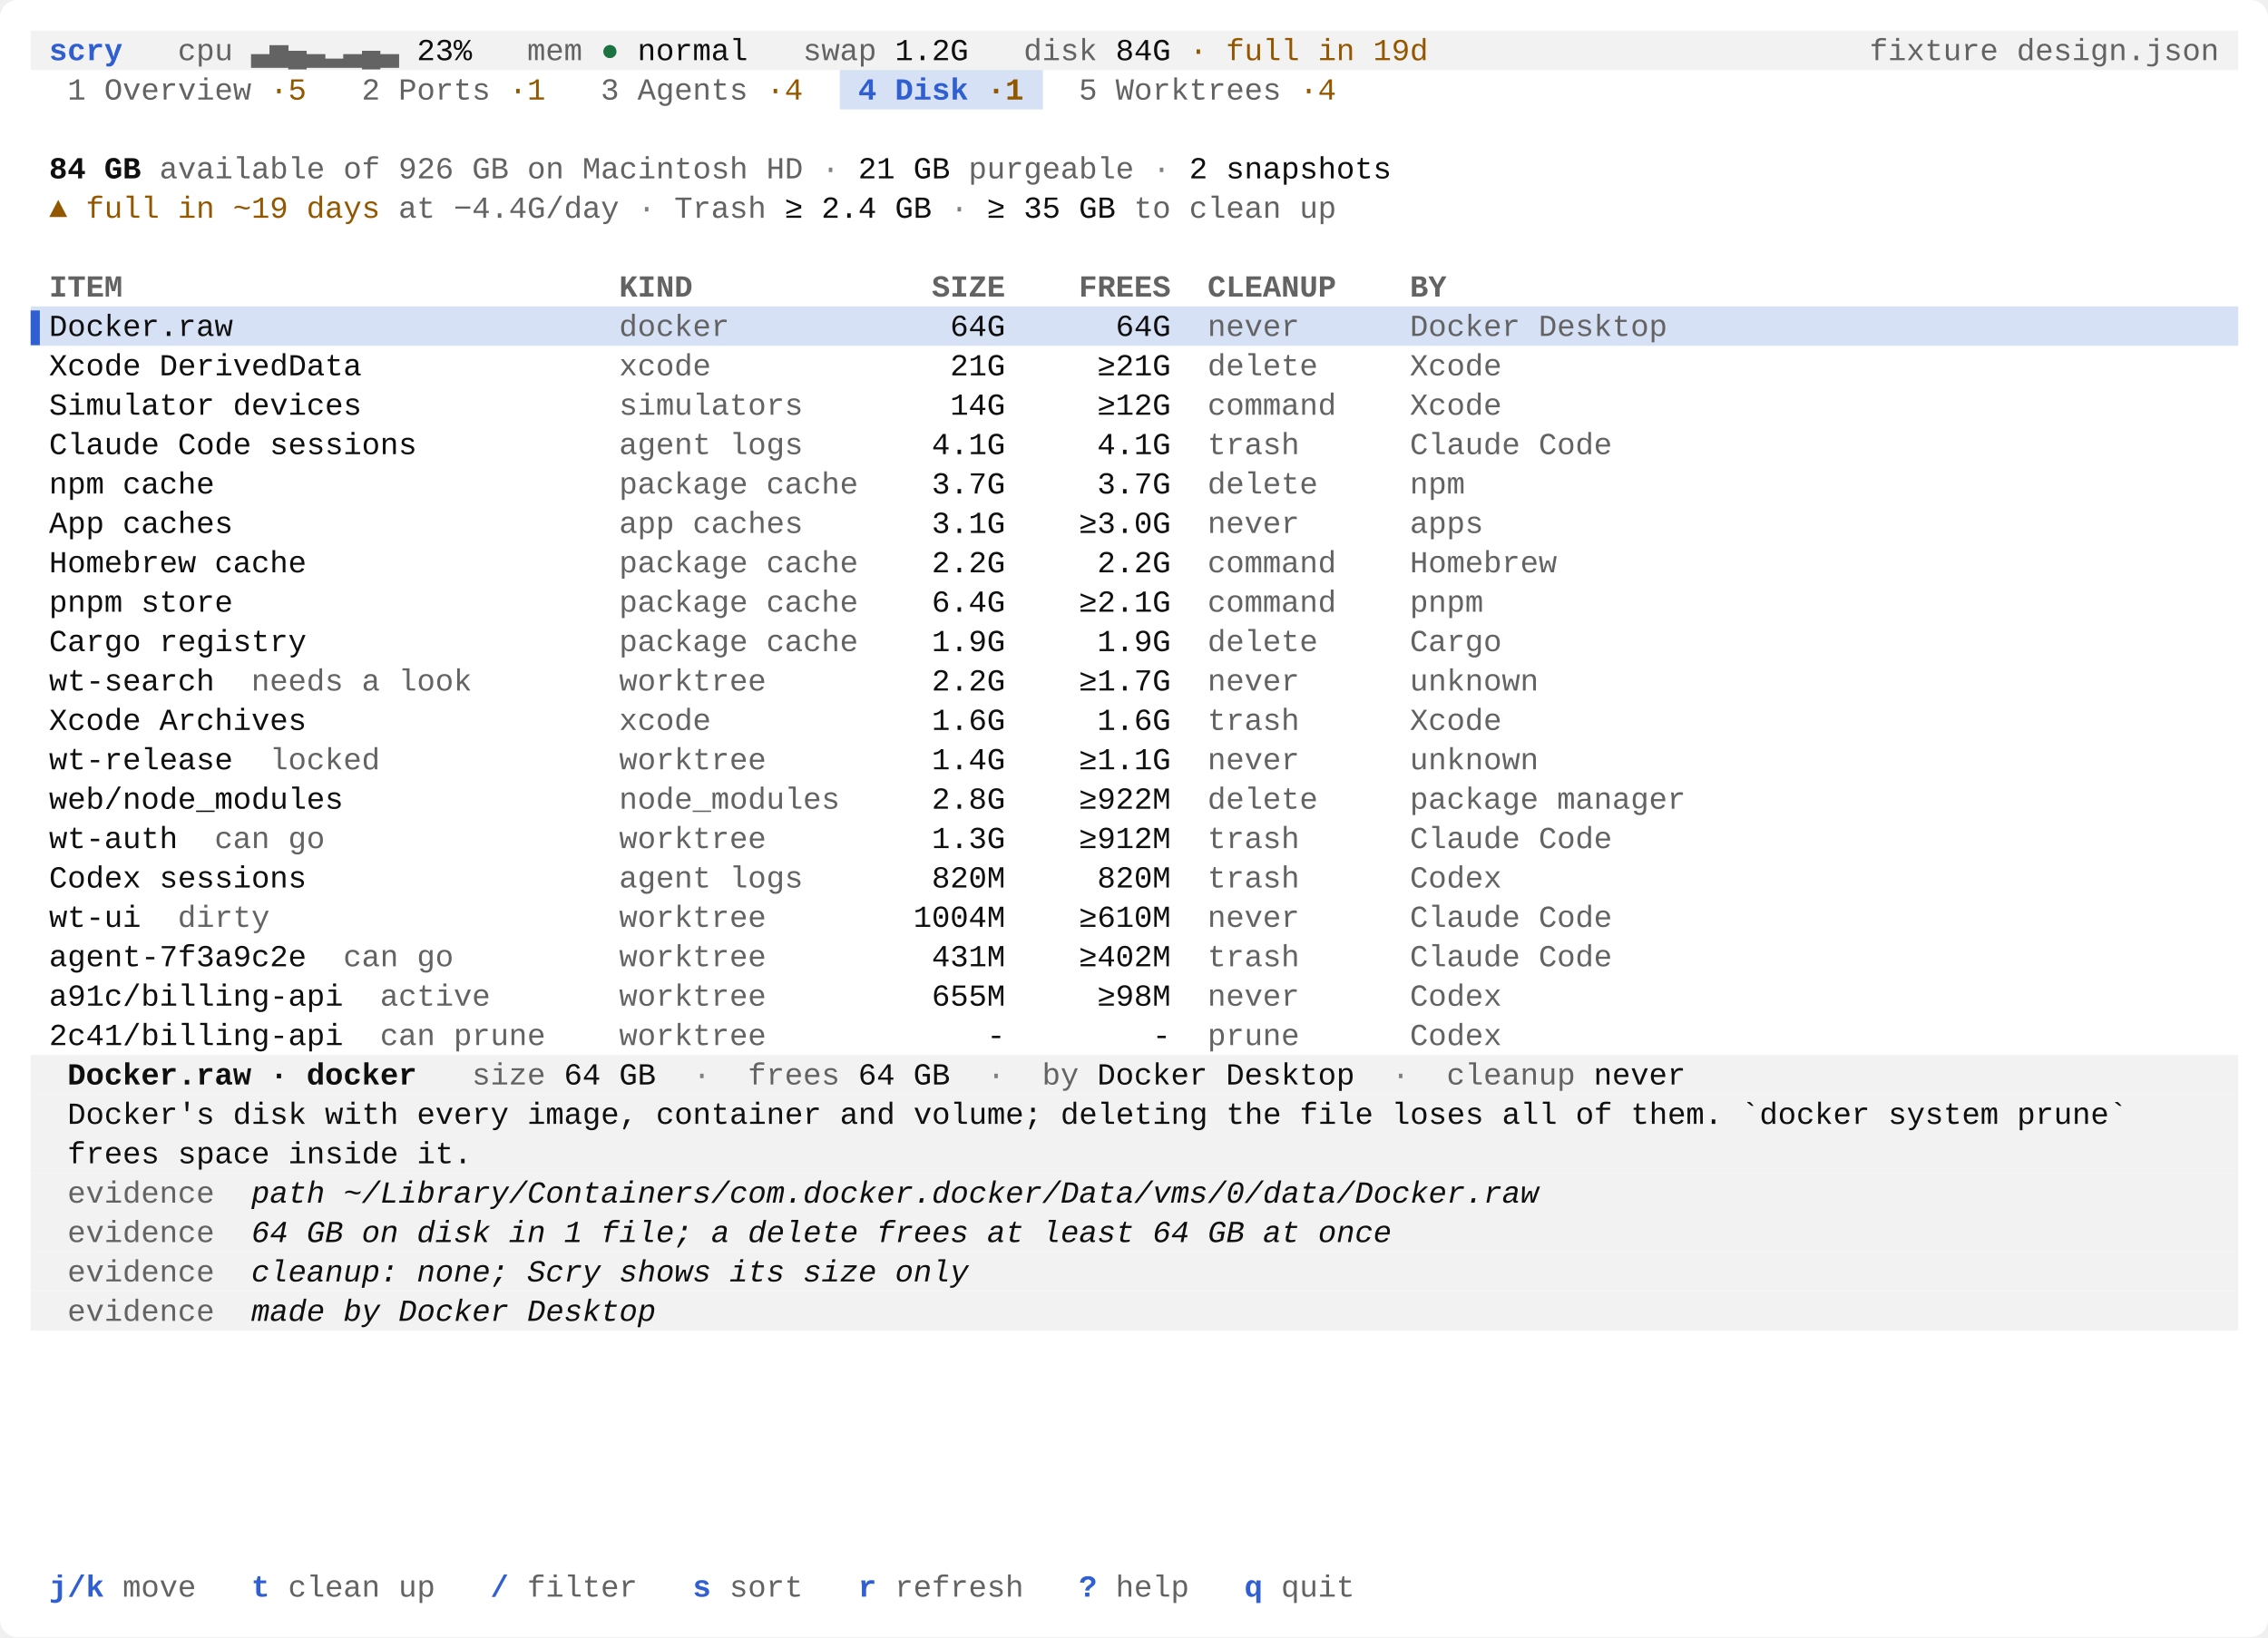
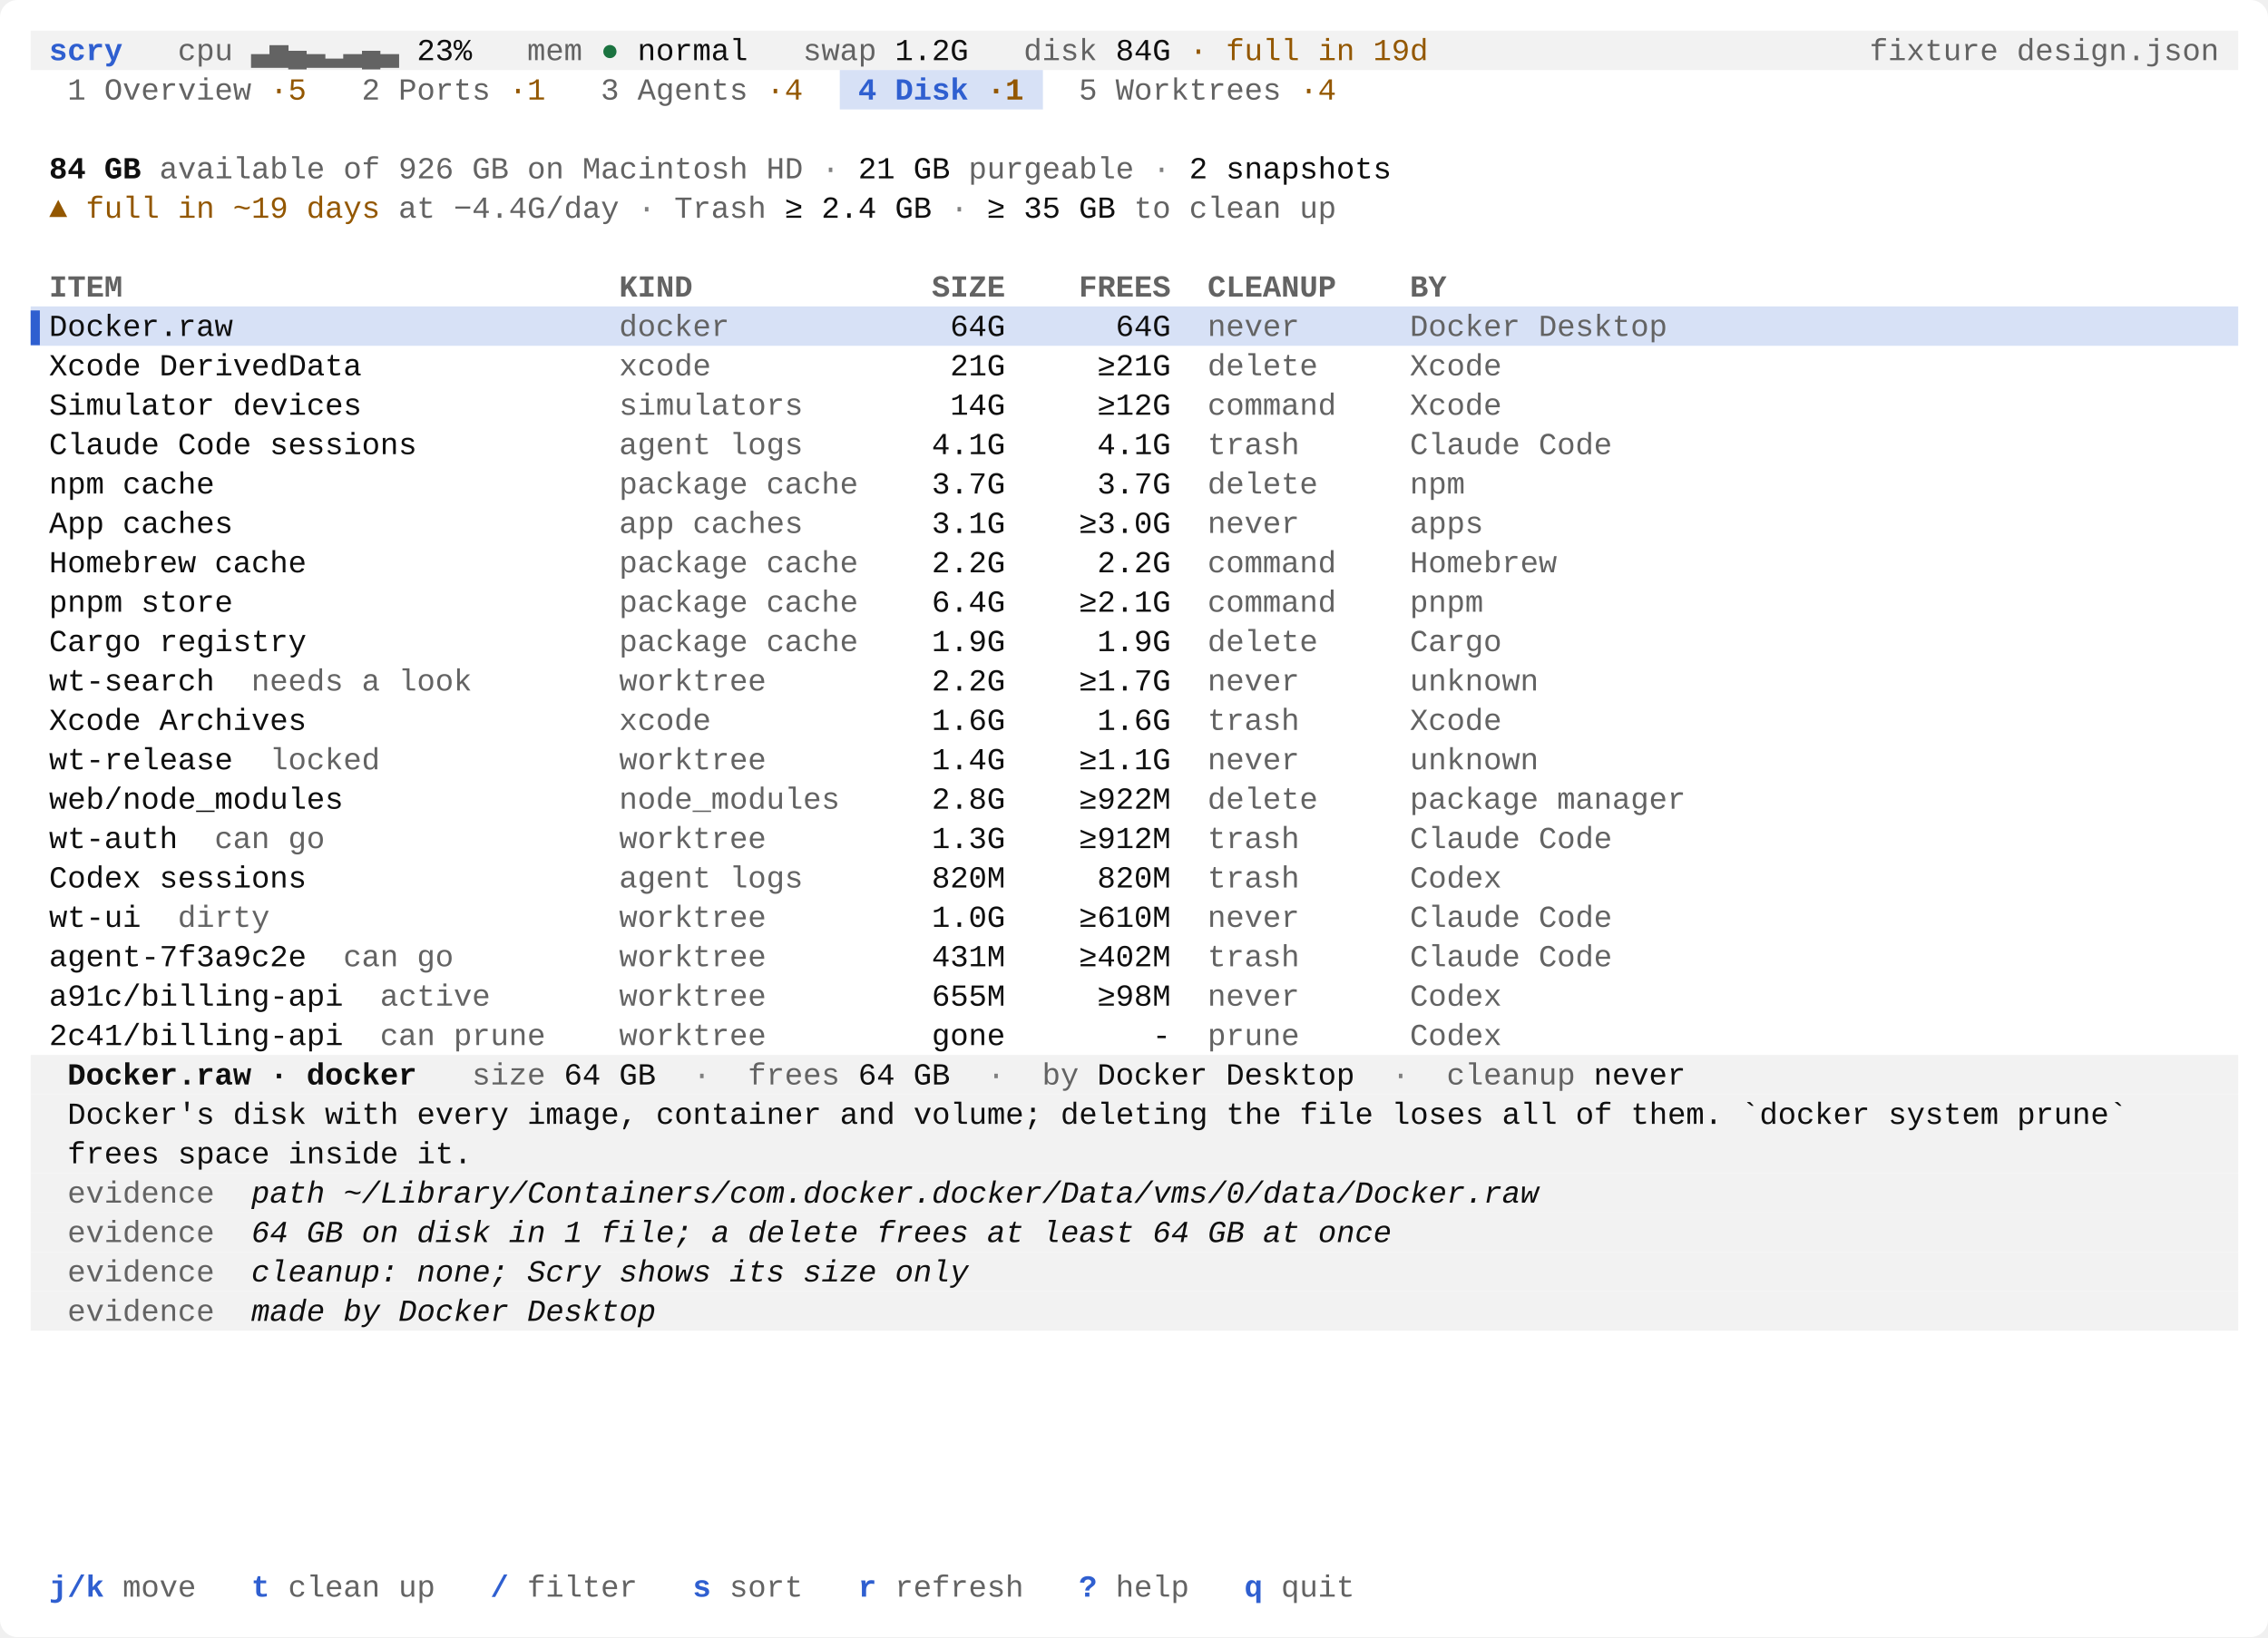
<svg xmlns="http://www.w3.org/2000/svg" width="1036" height="748" viewBox="0 0 1036 748">
  <style>text{font-family:ui-monospace,SFMono-Regular,"SF Mono",Menlo,Consolas,"Liberation Mono","DejaVu Sans Mono",monospace;font-size:14px;white-space:pre}</style>
  <rect width="1036" height="748" rx="8" fill="#ffffff" />
  <g transform="translate(14 14)">
    <rect x="0.0" y="0" width="1008.4" height="18" fill="#f2f2f2" />
    <text x="8.4" y="13.5" fill="#2f5fd0" textLength="33.6" lengthAdjust="spacingAndGlyphs" xml:space="preserve" font-weight="700">scry</text>
    <text x="67.2" y="13.5" fill="#636363" textLength="100.8" lengthAdjust="spacingAndGlyphs" xml:space="preserve">cpu ▃▅▄▃▂▃▄▃</text>
    <text x="176.4" y="13.5" fill="#0f0f0f" textLength="25.2" lengthAdjust="spacingAndGlyphs" xml:space="preserve">23%</text>
    <text x="226.8" y="13.5" fill="#636363" textLength="25.2" lengthAdjust="spacingAndGlyphs" xml:space="preserve">mem</text>
    <text x="260.4" y="13.5" fill="#1b7340" textLength="8.4" lengthAdjust="spacingAndGlyphs" xml:space="preserve">●</text>
    <text x="277.2" y="13.5" fill="#0f0f0f" textLength="50.4" lengthAdjust="spacingAndGlyphs" xml:space="preserve">normal</text>
    <text x="352.8" y="13.5" fill="#636363" textLength="33.6" lengthAdjust="spacingAndGlyphs" xml:space="preserve">swap</text>
    <text x="394.8" y="13.5" fill="#0f0f0f" textLength="33.6" lengthAdjust="spacingAndGlyphs" xml:space="preserve">1.2G</text>
    <text x="453.6" y="13.5" fill="#636363" textLength="33.6" lengthAdjust="spacingAndGlyphs" xml:space="preserve">disk</text>
    <text x="495.6" y="13.5" fill="#0f0f0f" textLength="25.2" lengthAdjust="spacingAndGlyphs" xml:space="preserve">84G</text>
    <text x="529.2" y="13.5" fill="#935700" textLength="109.2" lengthAdjust="spacingAndGlyphs" xml:space="preserve">· full in 19d</text>
    <text x="840.0" y="13.5" fill="#636363" textLength="159.6" lengthAdjust="spacingAndGlyphs" xml:space="preserve">fixture design.json</text>
    <rect x="369.6" y="18" width="92.8" height="18" fill="#d7e1f6" />
    <text x="16.8" y="31.5" fill="#636363" textLength="84.0" lengthAdjust="spacingAndGlyphs" xml:space="preserve">1 Overview</text>
    <text x="109.2" y="31.5" fill="#935700" textLength="16.8" lengthAdjust="spacingAndGlyphs" xml:space="preserve">·5</text>
    <text x="151.2" y="31.5" fill="#636363" textLength="58.8" lengthAdjust="spacingAndGlyphs" xml:space="preserve">2 Ports</text>
    <text x="218.4" y="31.5" fill="#935700" textLength="16.8" lengthAdjust="spacingAndGlyphs" xml:space="preserve">·1</text>
    <text x="260.4" y="31.5" fill="#636363" textLength="67.2" lengthAdjust="spacingAndGlyphs" xml:space="preserve">3 Agents</text>
    <text x="336.0" y="31.5" fill="#935700" textLength="16.8" lengthAdjust="spacingAndGlyphs" xml:space="preserve">·4</text>
    <text x="378.0" y="31.5" fill="#2f5fd0" textLength="50.4" lengthAdjust="spacingAndGlyphs" xml:space="preserve" font-weight="700">4 Disk</text>
    <text x="436.8" y="31.5" fill="#935700" textLength="16.8" lengthAdjust="spacingAndGlyphs" xml:space="preserve" font-weight="700">·1</text>
    <text x="478.8" y="31.5" fill="#636363" textLength="92.4" lengthAdjust="spacingAndGlyphs" xml:space="preserve">5 Worktrees</text>
    <text x="579.6" y="31.5" fill="#935700" textLength="16.8" lengthAdjust="spacingAndGlyphs" xml:space="preserve">·4</text>
    <text x="8.4" y="67.5" fill="#0f0f0f" textLength="42.0" lengthAdjust="spacingAndGlyphs" xml:space="preserve" font-weight="700">84 GB</text>
    <text x="58.8" y="67.5" fill="#636363" textLength="294.0" lengthAdjust="spacingAndGlyphs" xml:space="preserve">available of 926 GB on Macintosh HD</text>
    <text x="361.2" y="67.5" fill="#808080" textLength="8.4" lengthAdjust="spacingAndGlyphs" xml:space="preserve">·</text>
    <text x="378.0" y="67.5" fill="#0f0f0f" textLength="42.0" lengthAdjust="spacingAndGlyphs" xml:space="preserve">21 GB</text>
    <text x="428.4" y="67.5" fill="#636363" textLength="75.6" lengthAdjust="spacingAndGlyphs" xml:space="preserve">purgeable</text>
    <text x="512.4" y="67.5" fill="#808080" textLength="8.4" lengthAdjust="spacingAndGlyphs" xml:space="preserve">·</text>
    <text x="529.2" y="67.5" fill="#0f0f0f" textLength="92.4" lengthAdjust="spacingAndGlyphs" xml:space="preserve">2 snapshots</text>
    <text x="8.4" y="85.5" fill="#935700" textLength="151.2" lengthAdjust="spacingAndGlyphs" xml:space="preserve">▲ full in ~19 days</text>
    <text x="168.0" y="85.5" fill="#636363" textLength="100.8" lengthAdjust="spacingAndGlyphs" xml:space="preserve">at −4.4G/day</text>
    <text x="277.2" y="85.5" fill="#808080" textLength="8.4" lengthAdjust="spacingAndGlyphs" xml:space="preserve">·</text>
    <text x="294.0" y="85.5" fill="#636363" textLength="42.0" lengthAdjust="spacingAndGlyphs" xml:space="preserve">Trash</text>
    <text x="344.4" y="85.5" fill="#0f0f0f" textLength="67.2" lengthAdjust="spacingAndGlyphs" xml:space="preserve">≥ 2.4 GB</text>
    <text x="420.0" y="85.5" fill="#808080" textLength="8.4" lengthAdjust="spacingAndGlyphs" xml:space="preserve">·</text>
    <text x="436.8" y="85.5" fill="#0f0f0f" textLength="58.8" lengthAdjust="spacingAndGlyphs" xml:space="preserve">≥ 35 GB</text>
    <text x="504.0" y="85.5" fill="#636363" textLength="92.4" lengthAdjust="spacingAndGlyphs" xml:space="preserve">to clean up</text>
    <text x="8.4" y="121.5" fill="#636363" textLength="33.6" lengthAdjust="spacingAndGlyphs" xml:space="preserve" font-weight="700">ITEM</text>
    <text x="268.8" y="121.5" fill="#636363" textLength="33.6" lengthAdjust="spacingAndGlyphs" xml:space="preserve" font-weight="700">KIND</text>
    <text x="411.6" y="121.5" fill="#636363" textLength="33.6" lengthAdjust="spacingAndGlyphs" xml:space="preserve" font-weight="700">SIZE</text>
    <text x="478.8" y="121.5" fill="#636363" textLength="42.0" lengthAdjust="spacingAndGlyphs" xml:space="preserve" font-weight="700">FREES</text>
    <text x="537.6" y="121.5" fill="#636363" textLength="58.8" lengthAdjust="spacingAndGlyphs" xml:space="preserve" font-weight="700">CLEANUP</text>
    <text x="630.0" y="121.5" fill="#636363" textLength="16.8" lengthAdjust="spacingAndGlyphs" xml:space="preserve" font-weight="700">BY</text>
    <rect x="0.0" y="126" width="1008.4" height="18" fill="#d7e1f6" />
    <text x="0.0" y="139.5" fill="#2f5fd0" textLength="8.4" lengthAdjust="spacingAndGlyphs" xml:space="preserve">▌</text>
    <text x="8.4" y="139.5" fill="#0f0f0f" textLength="84.0" lengthAdjust="spacingAndGlyphs" xml:space="preserve">Docker.raw</text>
    <text x="268.8" y="139.5" fill="#636363" textLength="50.4" lengthAdjust="spacingAndGlyphs" xml:space="preserve">docker</text>
    <text x="420.0" y="139.5" fill="#0f0f0f" textLength="25.2" lengthAdjust="spacingAndGlyphs" xml:space="preserve">64G</text>
    <text x="495.6" y="139.5" fill="#0f0f0f" textLength="25.2" lengthAdjust="spacingAndGlyphs" xml:space="preserve">64G</text>
    <text x="537.6" y="139.5" fill="#636363" textLength="42.0" lengthAdjust="spacingAndGlyphs" xml:space="preserve">never</text>
    <text x="630.0" y="139.5" fill="#636363" textLength="117.6" lengthAdjust="spacingAndGlyphs" xml:space="preserve">Docker Desktop</text>
    <text x="8.4" y="157.5" fill="#0f0f0f" textLength="142.8" lengthAdjust="spacingAndGlyphs" xml:space="preserve">Xcode DerivedData</text>
    <text x="268.8" y="157.5" fill="#636363" textLength="42.0" lengthAdjust="spacingAndGlyphs" xml:space="preserve">xcode</text>
    <text x="420.0" y="157.5" fill="#0f0f0f" textLength="25.2" lengthAdjust="spacingAndGlyphs" xml:space="preserve">21G</text>
    <text x="487.2" y="157.5" fill="#0f0f0f" textLength="33.6" lengthAdjust="spacingAndGlyphs" xml:space="preserve">≥21G</text>
    <text x="537.6" y="157.5" fill="#636363" textLength="50.4" lengthAdjust="spacingAndGlyphs" xml:space="preserve">delete</text>
    <text x="630.0" y="157.5" fill="#636363" textLength="42.0" lengthAdjust="spacingAndGlyphs" xml:space="preserve">Xcode</text>
    <text x="8.4" y="175.5" fill="#0f0f0f" textLength="142.8" lengthAdjust="spacingAndGlyphs" xml:space="preserve">Simulator devices</text>
    <text x="268.8" y="175.5" fill="#636363" textLength="84.0" lengthAdjust="spacingAndGlyphs" xml:space="preserve">simulators</text>
    <text x="420.0" y="175.5" fill="#0f0f0f" textLength="25.2" lengthAdjust="spacingAndGlyphs" xml:space="preserve">14G</text>
    <text x="487.2" y="175.5" fill="#0f0f0f" textLength="33.6" lengthAdjust="spacingAndGlyphs" xml:space="preserve">≥12G</text>
    <text x="537.6" y="175.5" fill="#636363" textLength="58.8" lengthAdjust="spacingAndGlyphs" xml:space="preserve">command</text>
    <text x="630.0" y="175.5" fill="#636363" textLength="42.0" lengthAdjust="spacingAndGlyphs" xml:space="preserve">Xcode</text>
    <text x="8.4" y="193.5" fill="#0f0f0f" textLength="168.0" lengthAdjust="spacingAndGlyphs" xml:space="preserve">Claude Code sessions</text>
    <text x="268.8" y="193.5" fill="#636363" textLength="84.0" lengthAdjust="spacingAndGlyphs" xml:space="preserve">agent logs</text>
    <text x="411.6" y="193.5" fill="#0f0f0f" textLength="33.6" lengthAdjust="spacingAndGlyphs" xml:space="preserve">4.1G</text>
    <text x="487.2" y="193.5" fill="#0f0f0f" textLength="33.6" lengthAdjust="spacingAndGlyphs" xml:space="preserve">4.1G</text>
    <text x="537.6" y="193.5" fill="#636363" textLength="42.0" lengthAdjust="spacingAndGlyphs" xml:space="preserve">trash</text>
    <text x="630.0" y="193.5" fill="#636363" textLength="92.4" lengthAdjust="spacingAndGlyphs" xml:space="preserve">Claude Code</text>
    <text x="8.4" y="211.5" fill="#0f0f0f" textLength="75.6" lengthAdjust="spacingAndGlyphs" xml:space="preserve">npm cache</text>
    <text x="268.8" y="211.5" fill="#636363" textLength="109.2" lengthAdjust="spacingAndGlyphs" xml:space="preserve">package cache</text>
    <text x="411.6" y="211.5" fill="#0f0f0f" textLength="33.6" lengthAdjust="spacingAndGlyphs" xml:space="preserve">3.7G</text>
    <text x="487.2" y="211.5" fill="#0f0f0f" textLength="33.6" lengthAdjust="spacingAndGlyphs" xml:space="preserve">3.7G</text>
    <text x="537.6" y="211.5" fill="#636363" textLength="50.4" lengthAdjust="spacingAndGlyphs" xml:space="preserve">delete</text>
    <text x="630.0" y="211.5" fill="#636363" textLength="25.2" lengthAdjust="spacingAndGlyphs" xml:space="preserve">npm</text>
    <text x="8.4" y="229.5" fill="#0f0f0f" textLength="84.0" lengthAdjust="spacingAndGlyphs" xml:space="preserve">App caches</text>
    <text x="268.8" y="229.5" fill="#636363" textLength="84.0" lengthAdjust="spacingAndGlyphs" xml:space="preserve">app caches</text>
    <text x="411.6" y="229.5" fill="#0f0f0f" textLength="33.6" lengthAdjust="spacingAndGlyphs" xml:space="preserve">3.1G</text>
    <text x="478.8" y="229.5" fill="#0f0f0f" textLength="42.0" lengthAdjust="spacingAndGlyphs" xml:space="preserve">≥3.0G</text>
    <text x="537.6" y="229.5" fill="#636363" textLength="42.0" lengthAdjust="spacingAndGlyphs" xml:space="preserve">never</text>
    <text x="630.0" y="229.5" fill="#636363" textLength="33.6" lengthAdjust="spacingAndGlyphs" xml:space="preserve">apps</text>
    <text x="8.4" y="247.5" fill="#0f0f0f" textLength="117.6" lengthAdjust="spacingAndGlyphs" xml:space="preserve">Homebrew cache</text>
    <text x="268.8" y="247.5" fill="#636363" textLength="109.2" lengthAdjust="spacingAndGlyphs" xml:space="preserve">package cache</text>
    <text x="411.6" y="247.5" fill="#0f0f0f" textLength="33.6" lengthAdjust="spacingAndGlyphs" xml:space="preserve">2.2G</text>
    <text x="487.2" y="247.5" fill="#0f0f0f" textLength="33.6" lengthAdjust="spacingAndGlyphs" xml:space="preserve">2.2G</text>
    <text x="537.6" y="247.5" fill="#636363" textLength="58.8" lengthAdjust="spacingAndGlyphs" xml:space="preserve">command</text>
    <text x="630.0" y="247.5" fill="#636363" textLength="67.2" lengthAdjust="spacingAndGlyphs" xml:space="preserve">Homebrew</text>
    <text x="8.4" y="265.5" fill="#0f0f0f" textLength="84.0" lengthAdjust="spacingAndGlyphs" xml:space="preserve">pnpm store</text>
    <text x="268.8" y="265.5" fill="#636363" textLength="109.2" lengthAdjust="spacingAndGlyphs" xml:space="preserve">package cache</text>
    <text x="411.6" y="265.5" fill="#0f0f0f" textLength="33.6" lengthAdjust="spacingAndGlyphs" xml:space="preserve">6.4G</text>
    <text x="478.8" y="265.5" fill="#0f0f0f" textLength="42.0" lengthAdjust="spacingAndGlyphs" xml:space="preserve">≥2.1G</text>
    <text x="537.6" y="265.5" fill="#636363" textLength="58.8" lengthAdjust="spacingAndGlyphs" xml:space="preserve">command</text>
    <text x="630.0" y="265.5" fill="#636363" textLength="33.6" lengthAdjust="spacingAndGlyphs" xml:space="preserve">pnpm</text>
    <text x="8.4" y="283.5" fill="#0f0f0f" textLength="117.6" lengthAdjust="spacingAndGlyphs" xml:space="preserve">Cargo registry</text>
    <text x="268.8" y="283.5" fill="#636363" textLength="109.2" lengthAdjust="spacingAndGlyphs" xml:space="preserve">package cache</text>
    <text x="411.6" y="283.5" fill="#0f0f0f" textLength="33.6" lengthAdjust="spacingAndGlyphs" xml:space="preserve">1.9G</text>
    <text x="487.2" y="283.5" fill="#0f0f0f" textLength="33.6" lengthAdjust="spacingAndGlyphs" xml:space="preserve">1.9G</text>
    <text x="537.6" y="283.5" fill="#636363" textLength="50.4" lengthAdjust="spacingAndGlyphs" xml:space="preserve">delete</text>
    <text x="630.0" y="283.5" fill="#636363" textLength="42.0" lengthAdjust="spacingAndGlyphs" xml:space="preserve">Cargo</text>
    <text x="8.4" y="301.5" fill="#0f0f0f" textLength="75.6" lengthAdjust="spacingAndGlyphs" xml:space="preserve">wt-search</text>
    <text x="100.8" y="301.5" fill="#636363" textLength="100.8" lengthAdjust="spacingAndGlyphs" xml:space="preserve">needs a look</text>
    <text x="268.8" y="301.5" fill="#636363" textLength="67.2" lengthAdjust="spacingAndGlyphs" xml:space="preserve">worktree</text>
    <text x="411.6" y="301.5" fill="#0f0f0f" textLength="33.6" lengthAdjust="spacingAndGlyphs" xml:space="preserve">2.2G</text>
    <text x="478.8" y="301.5" fill="#0f0f0f" textLength="42.0" lengthAdjust="spacingAndGlyphs" xml:space="preserve">≥1.7G</text>
    <text x="537.6" y="301.5" fill="#636363" textLength="42.0" lengthAdjust="spacingAndGlyphs" xml:space="preserve">never</text>
    <text x="630.0" y="301.5" fill="#636363" textLength="58.8" lengthAdjust="spacingAndGlyphs" xml:space="preserve">unknown</text>
    <text x="8.4" y="319.5" fill="#0f0f0f" textLength="117.6" lengthAdjust="spacingAndGlyphs" xml:space="preserve">Xcode Archives</text>
    <text x="268.8" y="319.5" fill="#636363" textLength="42.0" lengthAdjust="spacingAndGlyphs" xml:space="preserve">xcode</text>
    <text x="411.6" y="319.5" fill="#0f0f0f" textLength="33.6" lengthAdjust="spacingAndGlyphs" xml:space="preserve">1.6G</text>
    <text x="487.2" y="319.5" fill="#0f0f0f" textLength="33.6" lengthAdjust="spacingAndGlyphs" xml:space="preserve">1.6G</text>
    <text x="537.6" y="319.5" fill="#636363" textLength="42.0" lengthAdjust="spacingAndGlyphs" xml:space="preserve">trash</text>
    <text x="630.0" y="319.5" fill="#636363" textLength="42.0" lengthAdjust="spacingAndGlyphs" xml:space="preserve">Xcode</text>
    <text x="8.4" y="337.5" fill="#0f0f0f" textLength="84.0" lengthAdjust="spacingAndGlyphs" xml:space="preserve">wt-release</text>
    <text x="109.2" y="337.5" fill="#636363" textLength="50.4" lengthAdjust="spacingAndGlyphs" xml:space="preserve">locked</text>
    <text x="268.8" y="337.5" fill="#636363" textLength="67.2" lengthAdjust="spacingAndGlyphs" xml:space="preserve">worktree</text>
    <text x="411.6" y="337.5" fill="#0f0f0f" textLength="33.6" lengthAdjust="spacingAndGlyphs" xml:space="preserve">1.4G</text>
    <text x="478.8" y="337.5" fill="#0f0f0f" textLength="42.0" lengthAdjust="spacingAndGlyphs" xml:space="preserve">≥1.1G</text>
    <text x="537.6" y="337.5" fill="#636363" textLength="42.0" lengthAdjust="spacingAndGlyphs" xml:space="preserve">never</text>
    <text x="630.0" y="337.5" fill="#636363" textLength="58.8" lengthAdjust="spacingAndGlyphs" xml:space="preserve">unknown</text>
    <text x="8.4" y="355.5" fill="#0f0f0f" textLength="134.4" lengthAdjust="spacingAndGlyphs" xml:space="preserve">web/node_modules</text>
    <text x="268.8" y="355.5" fill="#636363" textLength="100.8" lengthAdjust="spacingAndGlyphs" xml:space="preserve">node_modules</text>
    <text x="411.6" y="355.5" fill="#0f0f0f" textLength="33.6" lengthAdjust="spacingAndGlyphs" xml:space="preserve">2.8G</text>
    <text x="478.8" y="355.5" fill="#0f0f0f" textLength="42.0" lengthAdjust="spacingAndGlyphs" xml:space="preserve">≥922M</text>
    <text x="537.6" y="355.5" fill="#636363" textLength="50.4" lengthAdjust="spacingAndGlyphs" xml:space="preserve">delete</text>
    <text x="630.0" y="355.5" fill="#636363" textLength="126.0" lengthAdjust="spacingAndGlyphs" xml:space="preserve">package manager</text>
    <text x="8.4" y="373.5" fill="#0f0f0f" textLength="58.8" lengthAdjust="spacingAndGlyphs" xml:space="preserve">wt-auth</text>
    <text x="84.0" y="373.5" fill="#636363" textLength="50.4" lengthAdjust="spacingAndGlyphs" xml:space="preserve">can go</text>
    <text x="268.8" y="373.5" fill="#636363" textLength="67.2" lengthAdjust="spacingAndGlyphs" xml:space="preserve">worktree</text>
    <text x="411.6" y="373.5" fill="#0f0f0f" textLength="33.6" lengthAdjust="spacingAndGlyphs" xml:space="preserve">1.3G</text>
    <text x="478.8" y="373.5" fill="#0f0f0f" textLength="42.0" lengthAdjust="spacingAndGlyphs" xml:space="preserve">≥912M</text>
    <text x="537.6" y="373.5" fill="#636363" textLength="42.0" lengthAdjust="spacingAndGlyphs" xml:space="preserve">trash</text>
    <text x="630.0" y="373.5" fill="#636363" textLength="92.4" lengthAdjust="spacingAndGlyphs" xml:space="preserve">Claude Code</text>
    <text x="8.4" y="391.5" fill="#0f0f0f" textLength="117.6" lengthAdjust="spacingAndGlyphs" xml:space="preserve">Codex sessions</text>
    <text x="268.8" y="391.5" fill="#636363" textLength="84.0" lengthAdjust="spacingAndGlyphs" xml:space="preserve">agent logs</text>
    <text x="411.6" y="391.5" fill="#0f0f0f" textLength="33.6" lengthAdjust="spacingAndGlyphs" xml:space="preserve">820M</text>
    <text x="487.2" y="391.5" fill="#0f0f0f" textLength="33.6" lengthAdjust="spacingAndGlyphs" xml:space="preserve">820M</text>
    <text x="537.6" y="391.5" fill="#636363" textLength="42.0" lengthAdjust="spacingAndGlyphs" xml:space="preserve">trash</text>
    <text x="630.0" y="391.5" fill="#636363" textLength="42.0" lengthAdjust="spacingAndGlyphs" xml:space="preserve">Codex</text>
    <text x="8.4" y="409.5" fill="#0f0f0f" textLength="42.0" lengthAdjust="spacingAndGlyphs" xml:space="preserve">wt-ui</text>
    <text x="67.2" y="409.5" fill="#636363" textLength="42.0" lengthAdjust="spacingAndGlyphs" xml:space="preserve">dirty</text>
    <text x="268.8" y="409.5" fill="#636363" textLength="67.2" lengthAdjust="spacingAndGlyphs" xml:space="preserve">worktree</text>
-     <text x="403.2" y="409.5" fill="#0f0f0f" textLength="42.0" lengthAdjust="spacingAndGlyphs" xml:space="preserve">1004M</text>
+     <text x="411.6" y="409.5" fill="#0f0f0f" textLength="33.6" lengthAdjust="spacingAndGlyphs" xml:space="preserve">1.0G</text>
    <text x="478.8" y="409.5" fill="#0f0f0f" textLength="42.0" lengthAdjust="spacingAndGlyphs" xml:space="preserve">≥610M</text>
    <text x="537.6" y="409.5" fill="#636363" textLength="42.0" lengthAdjust="spacingAndGlyphs" xml:space="preserve">never</text>
    <text x="630.0" y="409.5" fill="#636363" textLength="92.4" lengthAdjust="spacingAndGlyphs" xml:space="preserve">Claude Code</text>
    <text x="8.4" y="427.5" fill="#0f0f0f" textLength="117.6" lengthAdjust="spacingAndGlyphs" xml:space="preserve">agent-7f3a9c2e</text>
    <text x="142.8" y="427.5" fill="#636363" textLength="50.4" lengthAdjust="spacingAndGlyphs" xml:space="preserve">can go</text>
    <text x="268.8" y="427.5" fill="#636363" textLength="67.2" lengthAdjust="spacingAndGlyphs" xml:space="preserve">worktree</text>
    <text x="411.6" y="427.5" fill="#0f0f0f" textLength="33.6" lengthAdjust="spacingAndGlyphs" xml:space="preserve">431M</text>
    <text x="478.8" y="427.5" fill="#0f0f0f" textLength="42.0" lengthAdjust="spacingAndGlyphs" xml:space="preserve">≥402M</text>
    <text x="537.6" y="427.5" fill="#636363" textLength="42.0" lengthAdjust="spacingAndGlyphs" xml:space="preserve">trash</text>
    <text x="630.0" y="427.5" fill="#636363" textLength="92.4" lengthAdjust="spacingAndGlyphs" xml:space="preserve">Claude Code</text>
    <text x="8.4" y="445.5" fill="#0f0f0f" textLength="134.4" lengthAdjust="spacingAndGlyphs" xml:space="preserve">a91c/billing-api</text>
    <text x="159.6" y="445.5" fill="#636363" textLength="50.4" lengthAdjust="spacingAndGlyphs" xml:space="preserve">active</text>
    <text x="268.8" y="445.5" fill="#636363" textLength="67.2" lengthAdjust="spacingAndGlyphs" xml:space="preserve">worktree</text>
    <text x="411.6" y="445.5" fill="#0f0f0f" textLength="33.6" lengthAdjust="spacingAndGlyphs" xml:space="preserve">655M</text>
    <text x="487.2" y="445.5" fill="#0f0f0f" textLength="33.6" lengthAdjust="spacingAndGlyphs" xml:space="preserve">≥98M</text>
    <text x="537.6" y="445.5" fill="#636363" textLength="42.0" lengthAdjust="spacingAndGlyphs" xml:space="preserve">never</text>
    <text x="630.0" y="445.5" fill="#636363" textLength="42.0" lengthAdjust="spacingAndGlyphs" xml:space="preserve">Codex</text>
    <text x="8.4" y="463.5" fill="#0f0f0f" textLength="134.4" lengthAdjust="spacingAndGlyphs" xml:space="preserve">2c41/billing-api</text>
    <text x="159.6" y="463.5" fill="#636363" textLength="75.6" lengthAdjust="spacingAndGlyphs" xml:space="preserve">can prune</text>
    <text x="268.8" y="463.5" fill="#636363" textLength="67.2" lengthAdjust="spacingAndGlyphs" xml:space="preserve">worktree</text>
-     <text x="436.8" y="463.5" fill="#0f0f0f" textLength="8.4" lengthAdjust="spacingAndGlyphs" xml:space="preserve">-</text>
+     <text x="411.6" y="463.5" fill="#0f0f0f" textLength="33.6" lengthAdjust="spacingAndGlyphs" xml:space="preserve">gone</text>
    <text x="512.4" y="463.5" fill="#0f0f0f" textLength="8.4" lengthAdjust="spacingAndGlyphs" xml:space="preserve">-</text>
    <text x="537.6" y="463.5" fill="#636363" textLength="42.0" lengthAdjust="spacingAndGlyphs" xml:space="preserve">prune</text>
    <text x="630.0" y="463.5" fill="#636363" textLength="42.0" lengthAdjust="spacingAndGlyphs" xml:space="preserve">Codex</text>
    <rect x="0.0" y="468" width="1008.4" height="18" fill="#f2f2f2" />
    <text x="16.8" y="481.5" fill="#0f0f0f" textLength="159.6" lengthAdjust="spacingAndGlyphs" xml:space="preserve" font-weight="700">Docker.raw · docker</text>
    <text x="201.6" y="481.5" fill="#636363" textLength="33.6" lengthAdjust="spacingAndGlyphs" xml:space="preserve">size</text>
    <text x="243.6" y="481.5" fill="#0f0f0f" textLength="42.0" lengthAdjust="spacingAndGlyphs" xml:space="preserve">64 GB</text>
    <text x="302.4" y="481.5" fill="#808080" textLength="8.4" lengthAdjust="spacingAndGlyphs" xml:space="preserve">·</text>
    <text x="327.6" y="481.5" fill="#636363" textLength="42.0" lengthAdjust="spacingAndGlyphs" xml:space="preserve">frees</text>
    <text x="378.0" y="481.5" fill="#0f0f0f" textLength="42.0" lengthAdjust="spacingAndGlyphs" xml:space="preserve">64 GB</text>
    <text x="436.8" y="481.5" fill="#808080" textLength="8.4" lengthAdjust="spacingAndGlyphs" xml:space="preserve">·</text>
    <text x="462.0" y="481.5" fill="#636363" textLength="16.8" lengthAdjust="spacingAndGlyphs" xml:space="preserve">by</text>
    <text x="487.2" y="481.5" fill="#0f0f0f" textLength="117.6" lengthAdjust="spacingAndGlyphs" xml:space="preserve">Docker Desktop</text>
    <text x="621.6" y="481.5" fill="#808080" textLength="8.4" lengthAdjust="spacingAndGlyphs" xml:space="preserve">·</text>
    <text x="646.8" y="481.5" fill="#636363" textLength="58.8" lengthAdjust="spacingAndGlyphs" xml:space="preserve">cleanup</text>
    <text x="714.0" y="481.5" fill="#0f0f0f" textLength="42.0" lengthAdjust="spacingAndGlyphs" xml:space="preserve">never</text>
    <rect x="0.0" y="486" width="1008.4" height="18" fill="#f2f2f2" />
    <text x="16.8" y="499.5" fill="#0f0f0f" textLength="940.8" lengthAdjust="spacingAndGlyphs" xml:space="preserve">Docker's disk with every image, container and volume; deleting the file loses all of them. `docker system prune`</text>
    <rect x="0.0" y="504" width="1008.4" height="18" fill="#f2f2f2" />
    <text x="16.8" y="517.5" fill="#0f0f0f" textLength="184.8" lengthAdjust="spacingAndGlyphs" xml:space="preserve">frees space inside it.</text>
    <rect x="0.0" y="522" width="1008.4" height="18" fill="#f2f2f2" />
    <text x="16.8" y="535.5" fill="#636363" textLength="67.2" lengthAdjust="spacingAndGlyphs" xml:space="preserve">evidence</text>
    <text x="100.8" y="535.5" fill="#0f0f0f" textLength="588.0" lengthAdjust="spacingAndGlyphs" xml:space="preserve" font-style="italic">path ~/Library/Containers/com.docker.docker/Data/vms/0/data/Docker.raw</text>
    <rect x="0.0" y="540" width="1008.4" height="18" fill="#f2f2f2" />
    <text x="16.8" y="553.5" fill="#636363" textLength="67.2" lengthAdjust="spacingAndGlyphs" xml:space="preserve">evidence</text>
    <text x="100.8" y="553.5" fill="#0f0f0f" textLength="520.8" lengthAdjust="spacingAndGlyphs" xml:space="preserve" font-style="italic">64 GB on disk in 1 file; a delete frees at least 64 GB at once</text>
    <rect x="0.0" y="558" width="1008.4" height="18" fill="#f2f2f2" />
    <text x="16.8" y="571.5" fill="#636363" textLength="67.2" lengthAdjust="spacingAndGlyphs" xml:space="preserve">evidence</text>
    <text x="100.8" y="571.5" fill="#0f0f0f" textLength="327.6" lengthAdjust="spacingAndGlyphs" xml:space="preserve" font-style="italic">cleanup: none; Scry shows its size only</text>
    <rect x="0.0" y="576" width="1008.4" height="18" fill="#f2f2f2" />
    <text x="16.8" y="589.5" fill="#636363" textLength="67.2" lengthAdjust="spacingAndGlyphs" xml:space="preserve">evidence</text>
    <text x="100.8" y="589.5" fill="#0f0f0f" textLength="184.8" lengthAdjust="spacingAndGlyphs" xml:space="preserve" font-style="italic">made by Docker Desktop</text>
    <text x="8.4" y="715.5" fill="#2f5fd0" textLength="25.2" lengthAdjust="spacingAndGlyphs" xml:space="preserve" font-weight="700">j/k</text>
    <text x="42.0" y="715.5" fill="#636363" textLength="33.6" lengthAdjust="spacingAndGlyphs" xml:space="preserve">move</text>
    <text x="100.8" y="715.5" fill="#2f5fd0" textLength="8.4" lengthAdjust="spacingAndGlyphs" xml:space="preserve" font-weight="700">t</text>
    <text x="117.6" y="715.5" fill="#636363" textLength="67.2" lengthAdjust="spacingAndGlyphs" xml:space="preserve">clean up</text>
    <text x="210.0" y="715.5" fill="#2f5fd0" textLength="8.4" lengthAdjust="spacingAndGlyphs" xml:space="preserve" font-weight="700">/</text>
    <text x="226.8" y="715.5" fill="#636363" textLength="50.4" lengthAdjust="spacingAndGlyphs" xml:space="preserve">filter</text>
    <text x="302.4" y="715.5" fill="#2f5fd0" textLength="8.4" lengthAdjust="spacingAndGlyphs" xml:space="preserve" font-weight="700">s</text>
    <text x="319.2" y="715.5" fill="#636363" textLength="33.6" lengthAdjust="spacingAndGlyphs" xml:space="preserve">sort</text>
    <text x="378.0" y="715.5" fill="#2f5fd0" textLength="8.4" lengthAdjust="spacingAndGlyphs" xml:space="preserve" font-weight="700">r</text>
    <text x="394.8" y="715.5" fill="#636363" textLength="58.8" lengthAdjust="spacingAndGlyphs" xml:space="preserve">refresh</text>
    <text x="478.8" y="715.5" fill="#2f5fd0" textLength="8.4" lengthAdjust="spacingAndGlyphs" xml:space="preserve" font-weight="700">?</text>
    <text x="495.6" y="715.5" fill="#636363" textLength="33.6" lengthAdjust="spacingAndGlyphs" xml:space="preserve">help</text>
    <text x="554.4" y="715.5" fill="#2f5fd0" textLength="8.4" lengthAdjust="spacingAndGlyphs" xml:space="preserve" font-weight="700">q</text>
    <text x="571.2" y="715.5" fill="#636363" textLength="33.6" lengthAdjust="spacingAndGlyphs" xml:space="preserve">quit</text>
  </g>
</svg>
